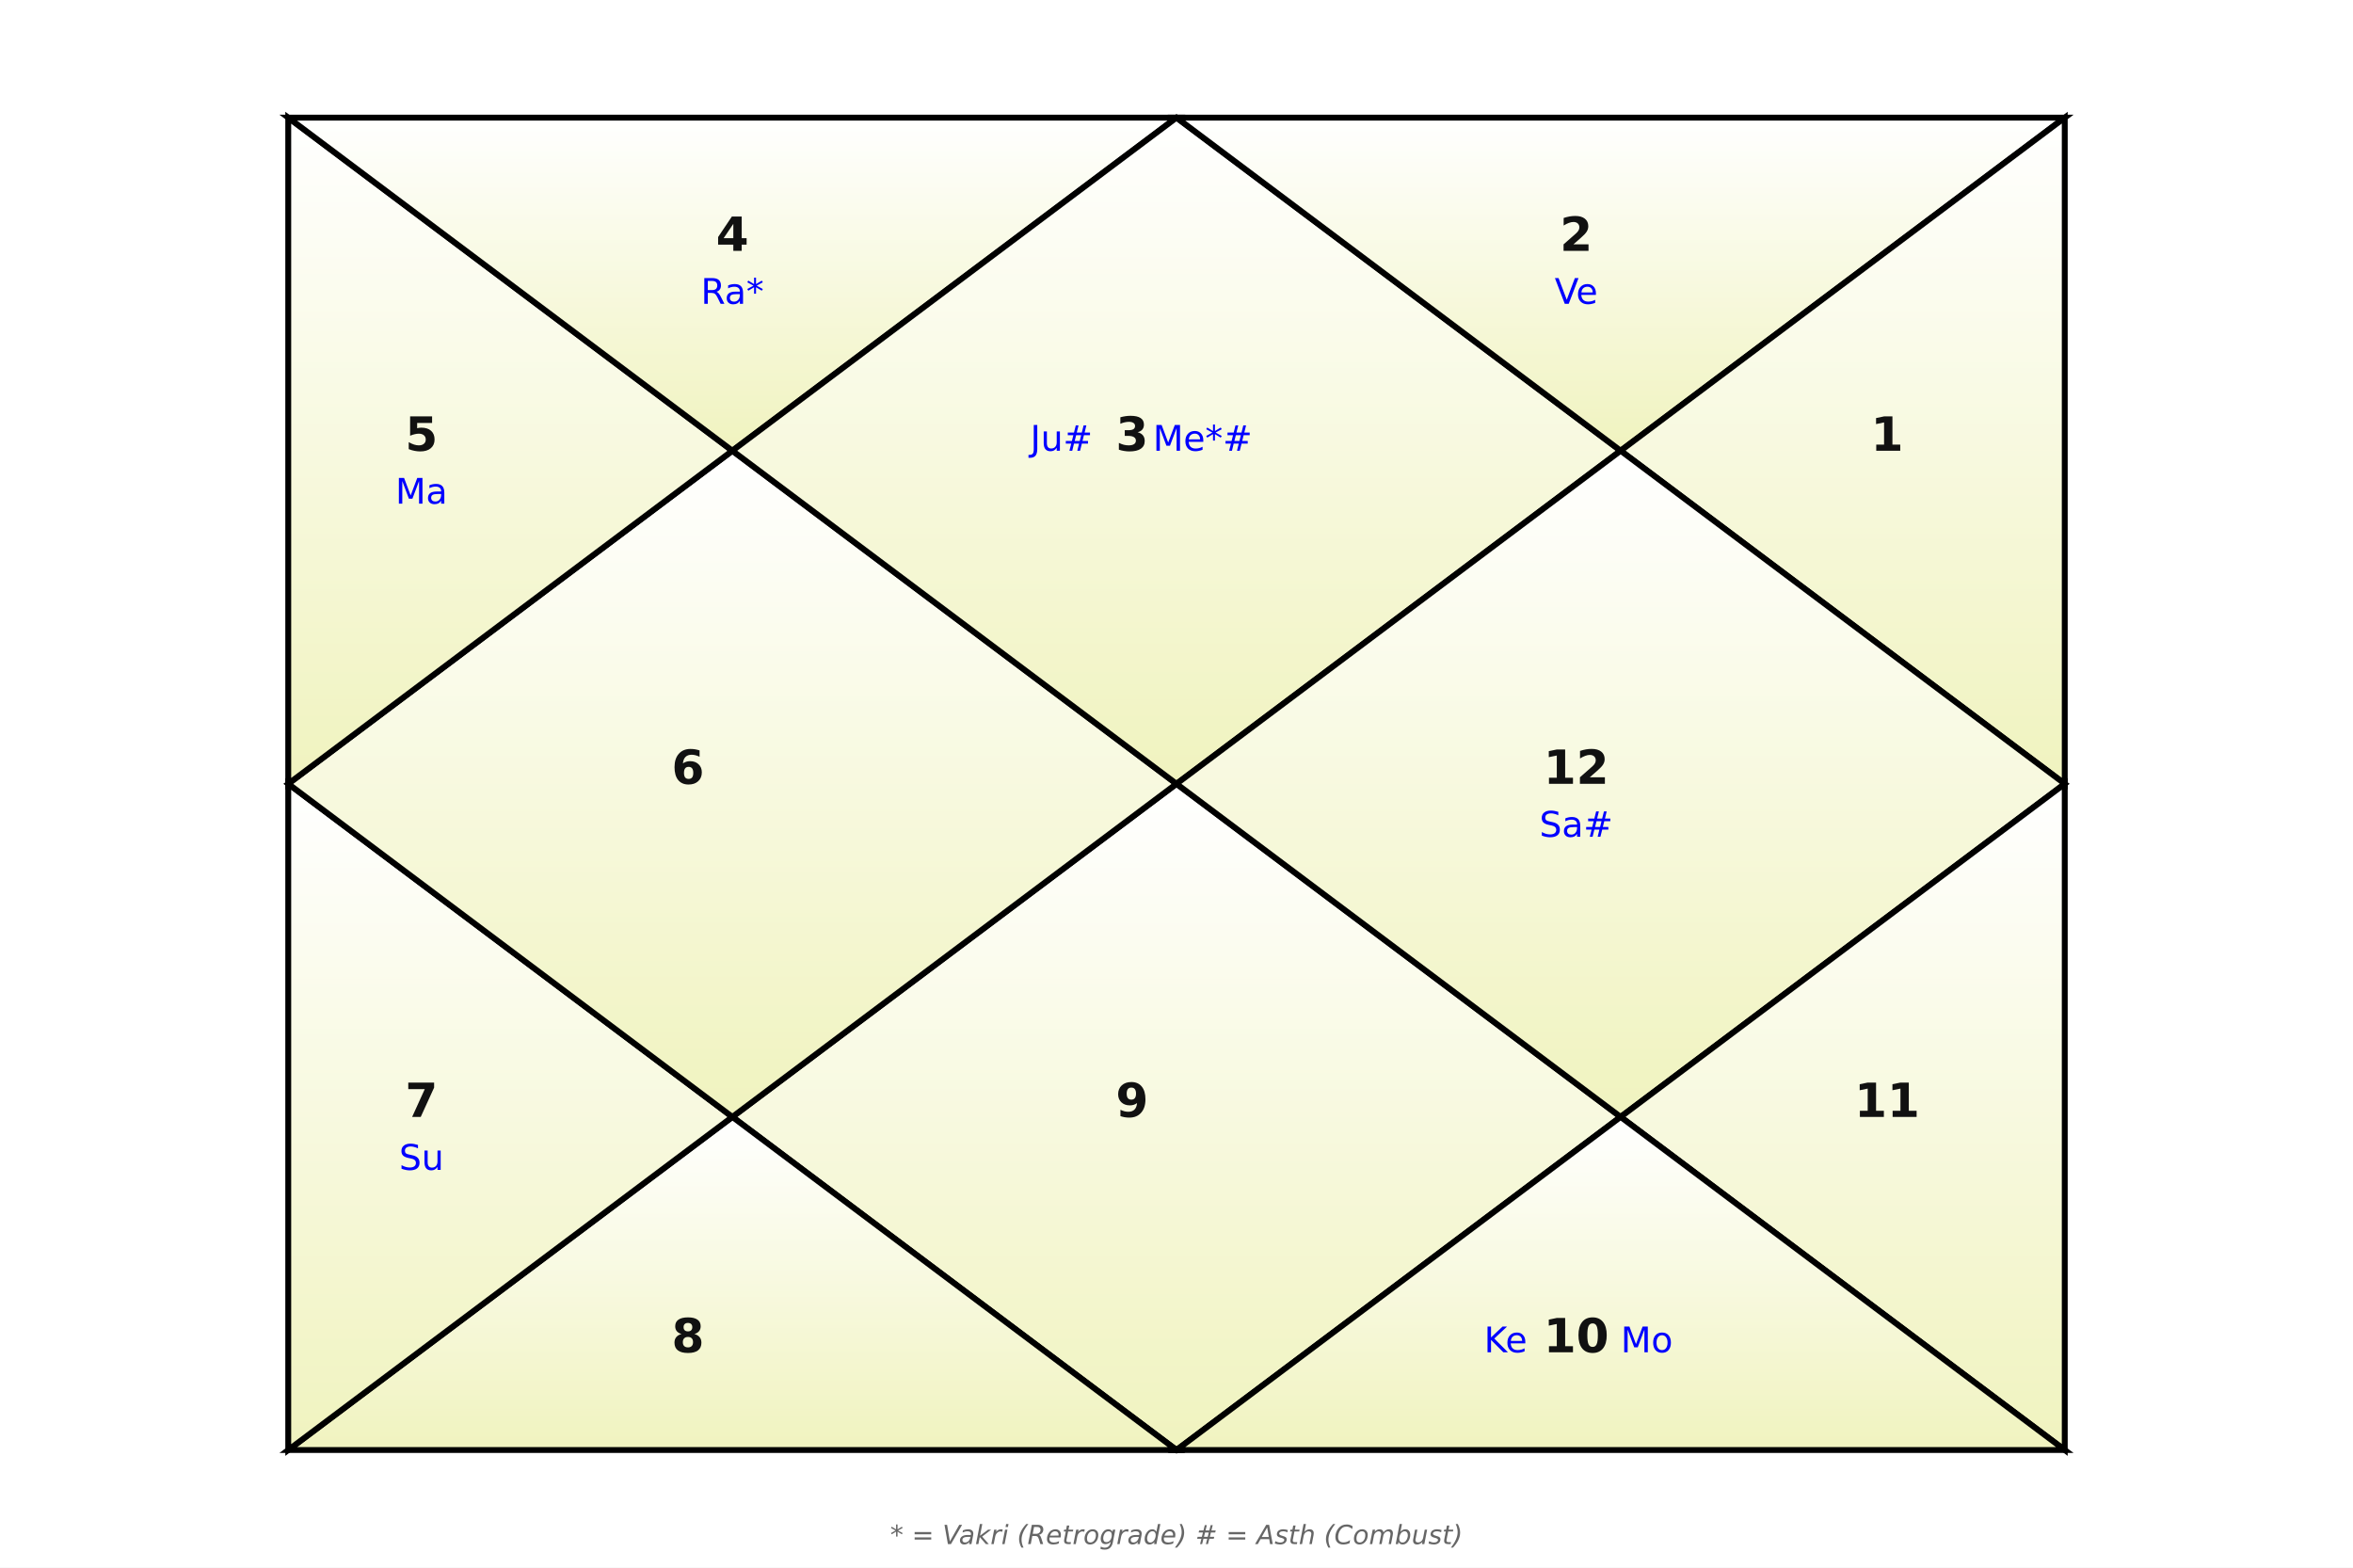
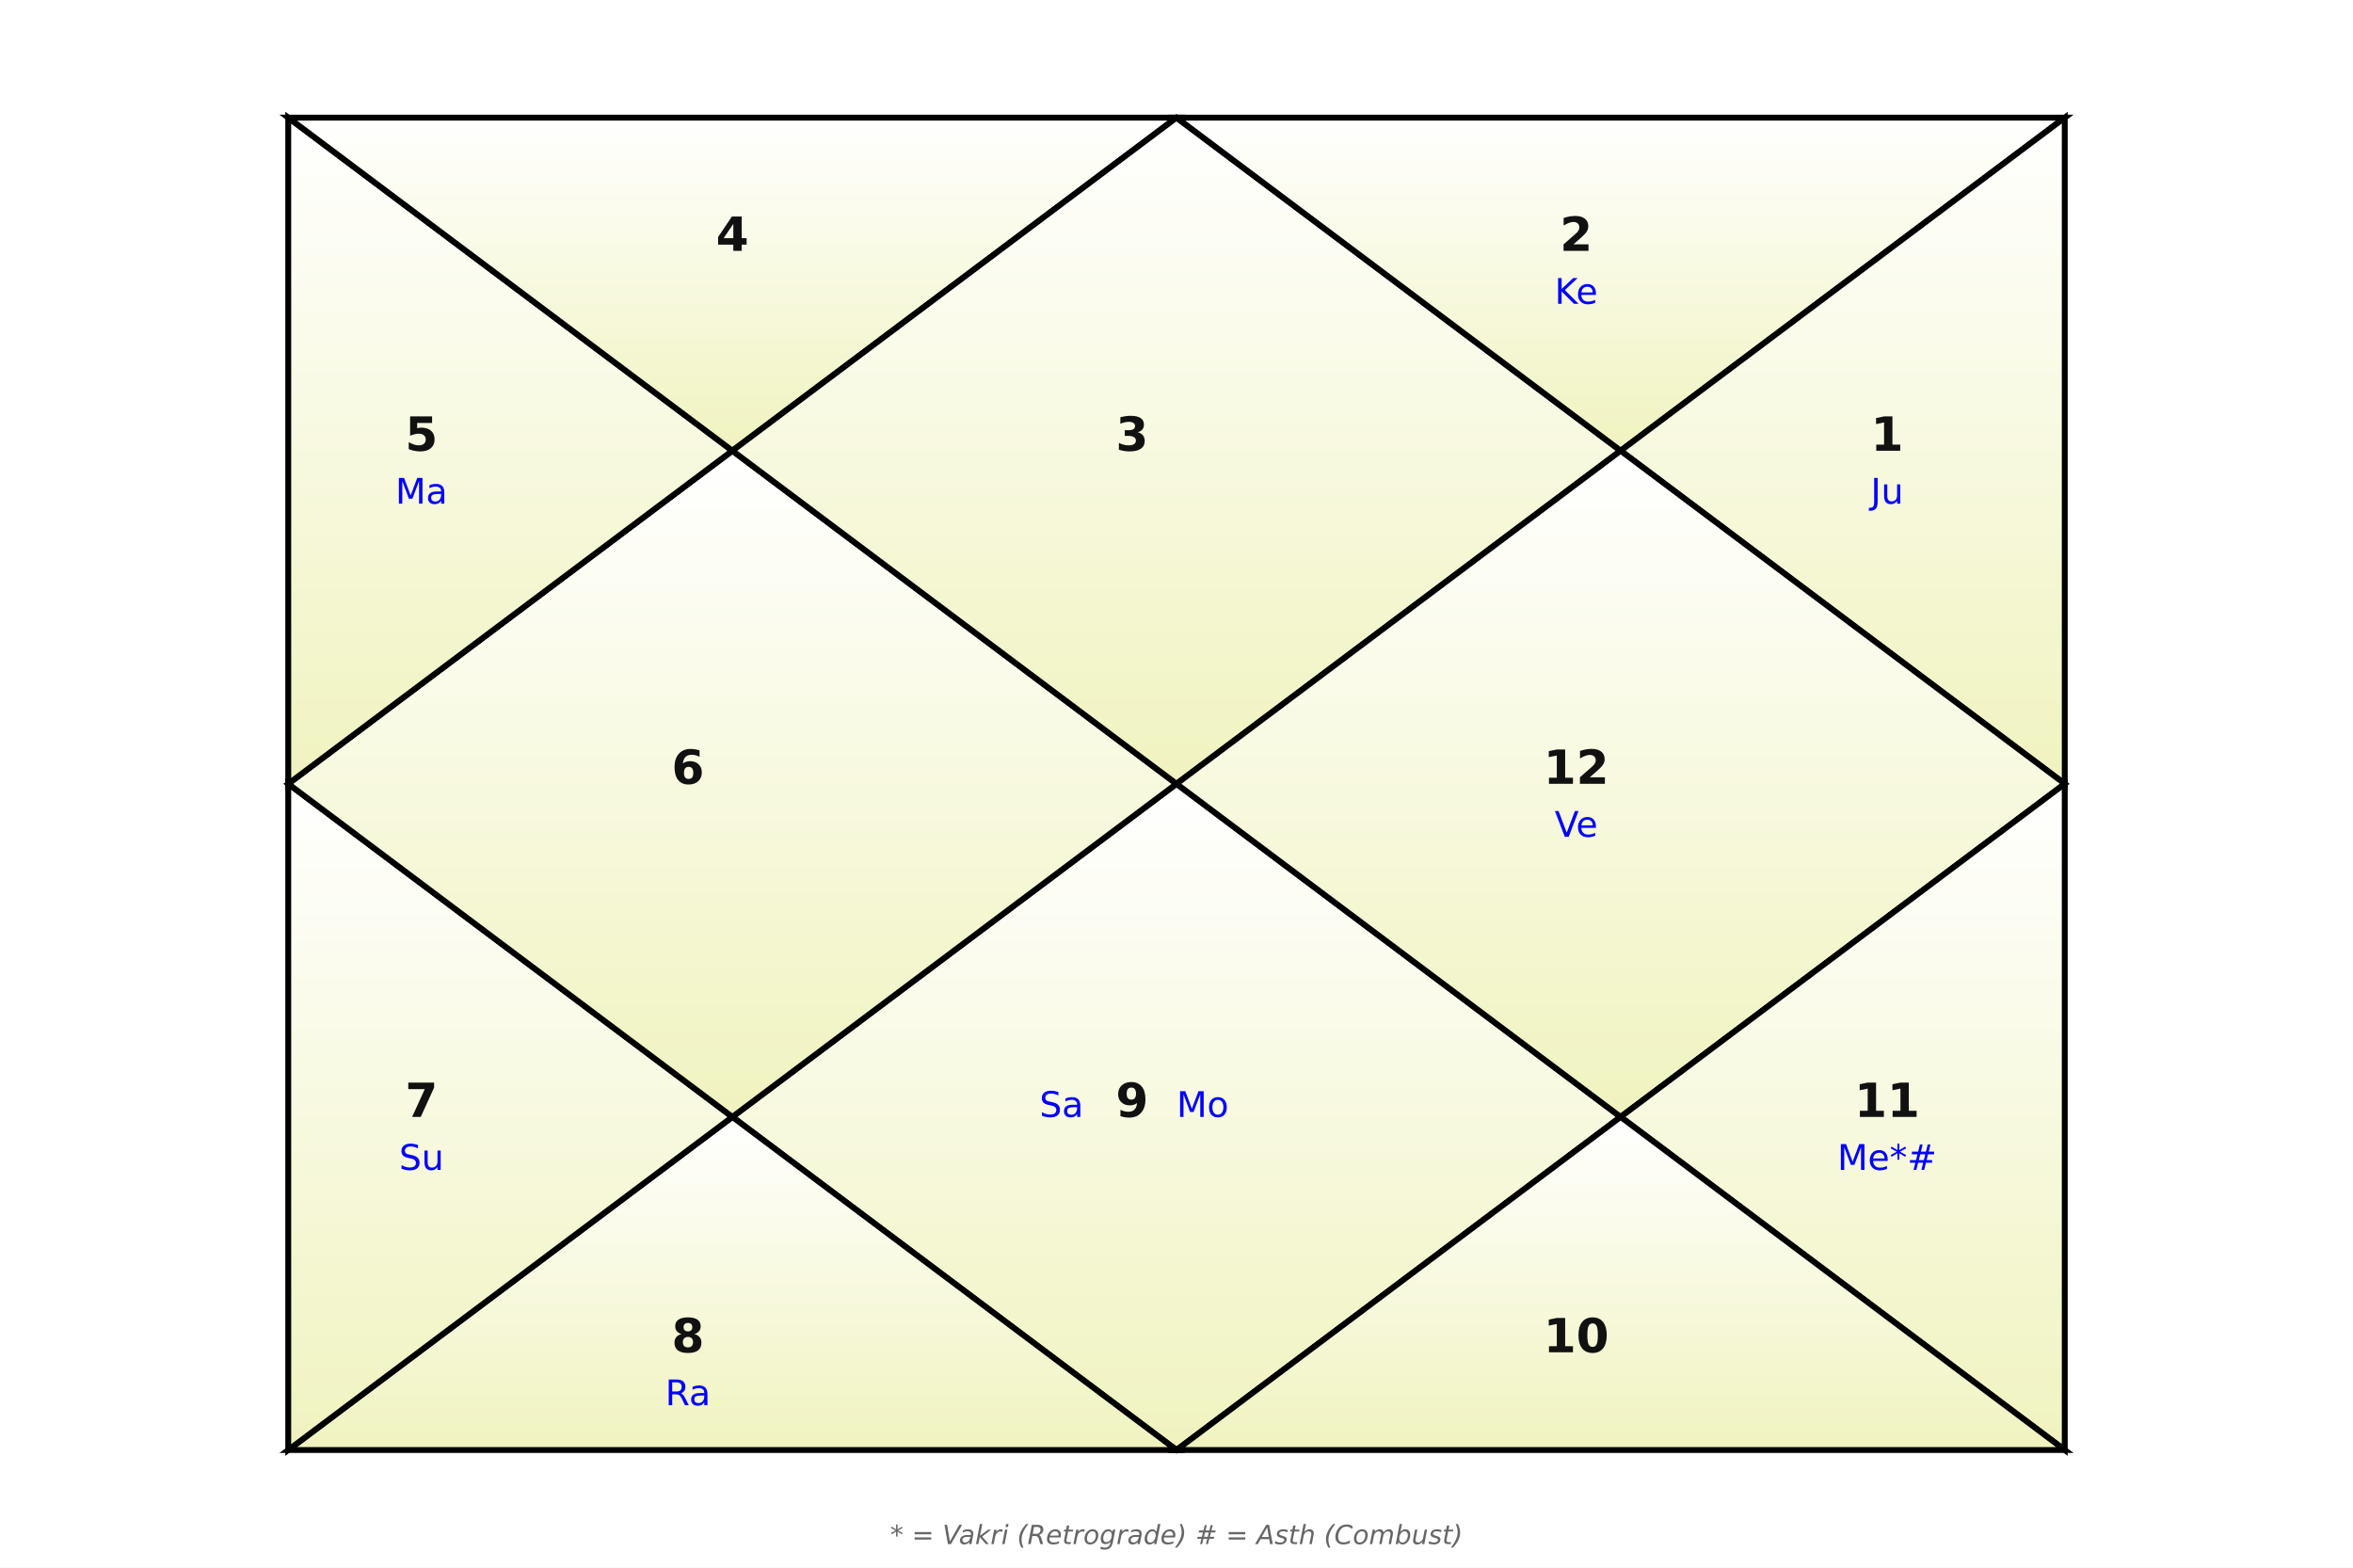
<svg xmlns="http://www.w3.org/2000/svg" baseProfile="full" height="100%" version="1.1" viewBox="0 0 800 533" width="100%">
  <defs>
    <linearGradient id="houseGrad" x1="0" x2="0" y1="0" y2="1">
      <stop offset="0" stop-color="white" />
      <stop offset="1" stop-color="#f0f3bf" />
    </linearGradient>
  </defs>
  <rect fill="white" height="533" width="800" x="0" y="0" />
  <polygon fill="url(#houseGrad)" points="249.0,379.75 400.0,493.0 551.0,379.75 400.0,266.5" stroke="#000" stroke-width="2" />
  <polygon fill="url(#houseGrad)" points="249.0,379.75 98.0,493.0 400.0,493.0" stroke="#000" stroke-width="2" />
  <polygon fill="url(#houseGrad)" points="98.0,266.5 98.0,493.0 249.0,379.75" stroke="#000" stroke-width="2" />
  <polygon fill="url(#houseGrad)" points="98.0,266.5 249.0,379.75 400.0,266.5 249.0,153.25" stroke="#000" stroke-width="2" />
  <polygon fill="url(#houseGrad)" points="98.0,40.0 98.0,266.5 249.0,153.25" stroke="#000" stroke-width="2" />
  <polygon fill="url(#houseGrad)" points="98.0,40.0 249.0,153.25 400.0,40.0" stroke="#000" stroke-width="2" />
  <polygon fill="url(#houseGrad)" points="249.0,153.25 400.0,266.5 551.0,153.25 400.0,40.0" stroke="#000" stroke-width="2" />
  <polygon fill="url(#houseGrad)" points="400.0,40.0 551.0,153.25 702.0,40.0" stroke="#000" stroke-width="2" />
  <polygon fill="url(#houseGrad)" points="551.0,153.25 702.0,266.5 702.0,40.0" stroke="#000" stroke-width="2" />
  <polygon fill="url(#houseGrad)" points="551.0,153.25 400.0,266.5 551.0,379.75 702.0,266.5" stroke="#000" stroke-width="2" />
  <polygon fill="url(#houseGrad)" points="551.0,379.75 702.0,493.0 702.0,266.5" stroke="#000" stroke-width="2" />
  <polygon fill="url(#houseGrad)" points="551.0,379.75 400.0,493.0 702.0,493.0" stroke="#000" stroke-width="2" />
  <text fill="#111111" font-family="DejaVu Sans, Arial, sans-serif" font-size="16" font-weight="bold" text-anchor="middle" x="384.9" y="153.25">3</text>
-   <text fill="#0000ff" font-family="DejaVu Sans, Arial, sans-serif" font-size="12" text-anchor="middle" x="408.9" y="153.25">Me*#</text>
-   <text fill="#0000ff" font-family="DejaVu Sans, Arial, sans-serif" font-size="12" text-anchor="middle" x="360.9" y="153.25">Ju#</text>
  <text fill="#111111" font-family="DejaVu Sans, Arial, sans-serif" font-size="16" font-weight="bold" text-anchor="middle" x="249.0" y="85.3">4</text>
-   <text fill="#0000ff" font-family="DejaVu Sans, Arial, sans-serif" font-size="12" text-anchor="middle" x="249.0" y="103.3">Ra*</text>
  <text fill="#111111" font-family="DejaVu Sans, Arial, sans-serif" font-size="16" font-weight="bold" text-anchor="middle" x="143.3" y="153.25">5</text>
  <text fill="#0000ff" font-family="DejaVu Sans, Arial, sans-serif" font-size="12" text-anchor="middle" x="143.3" y="171.25">Ma</text>
  <text fill="#111111" font-family="DejaVu Sans, Arial, sans-serif" font-size="16" font-weight="bold" text-anchor="middle" x="233.9" y="266.5">6</text>
  <text fill="#111111" font-family="DejaVu Sans, Arial, sans-serif" font-size="16" font-weight="bold" text-anchor="middle" x="143.3" y="379.75">7</text>
  <text fill="#0000ff" font-family="DejaVu Sans, Arial, sans-serif" font-size="12" text-anchor="middle" x="143.3" y="397.75">Su</text>
  <text fill="#111111" font-family="DejaVu Sans, Arial, sans-serif" font-size="16" font-weight="bold" text-anchor="middle" x="233.9" y="459.78">8</text>
+   <text fill="#0000ff" font-family="DejaVu Sans, Arial, sans-serif" font-size="12" text-anchor="middle" x="233.9" y="477.78">Ra</text>
  <text fill="#111111" font-family="DejaVu Sans, Arial, sans-serif" font-size="16" font-weight="bold" text-anchor="middle" x="384.9" y="379.75">9</text>
+   <text fill="#0000ff" font-family="DejaVu Sans, Arial, sans-serif" font-size="12" text-anchor="middle" x="408.9" y="379.75">Mo</text>
+   <text fill="#0000ff" font-family="DejaVu Sans, Arial, sans-serif" font-size="12" text-anchor="middle" x="360.9" y="379.75">Sa</text>
  <text fill="#111111" font-family="DejaVu Sans, Arial, sans-serif" font-size="16" font-weight="bold" text-anchor="middle" x="535.9" y="459.78">10</text>
-   <text fill="#0000ff" font-family="DejaVu Sans, Arial, sans-serif" font-size="12" text-anchor="middle" x="559.9" y="459.78">Mo</text>
-   <text fill="#0000ff" font-family="DejaVu Sans, Arial, sans-serif" font-size="12" text-anchor="middle" x="511.9" y="459.78">Ke</text>
  <text fill="#111111" font-family="DejaVu Sans, Arial, sans-serif" font-size="16" font-weight="bold" text-anchor="middle" x="641.6" y="379.75">11</text>
+   <text fill="#0000ff" font-family="DejaVu Sans, Arial, sans-serif" font-size="12" text-anchor="middle" x="641.6" y="397.75">Me*#</text>
  <text fill="#111111" font-family="DejaVu Sans, Arial, sans-serif" font-size="16" font-weight="bold" text-anchor="middle" x="535.9" y="266.5">12</text>
-   <text fill="#0000ff" font-family="DejaVu Sans, Arial, sans-serif" font-size="12" text-anchor="middle" x="535.9" y="284.5">Sa#</text>
+   <text fill="#0000ff" font-family="DejaVu Sans, Arial, sans-serif" font-size="12" text-anchor="middle" x="535.9" y="284.5">Ve</text>
  <text fill="#111111" font-family="DejaVu Sans, Arial, sans-serif" font-size="16" font-weight="bold" text-anchor="middle" x="641.6" y="153.25">1</text>
+   <text fill="#0000ff" font-family="DejaVu Sans, Arial, sans-serif" font-size="12" text-anchor="middle" x="641.6" y="171.25">Ju</text>
  <text fill="#111111" font-family="DejaVu Sans, Arial, sans-serif" font-size="16" font-weight="bold" text-anchor="middle" x="535.9" y="85.3">2</text>
-   <text fill="#0000ff" font-family="DejaVu Sans, Arial, sans-serif" font-size="12" text-anchor="middle" x="535.9" y="103.3">Ve</text>
+   <text fill="#0000ff" font-family="DejaVu Sans, Arial, sans-serif" font-size="12" text-anchor="middle" x="535.9" y="103.3">Ke</text>
  <text fill="#666" font-family="DejaVu Sans" font-size="9" font-style="italic" text-anchor="middle" x="400.0" y="525">* = Vakri (Retrograde)  # = Asth (Combust)</text>
</svg>
